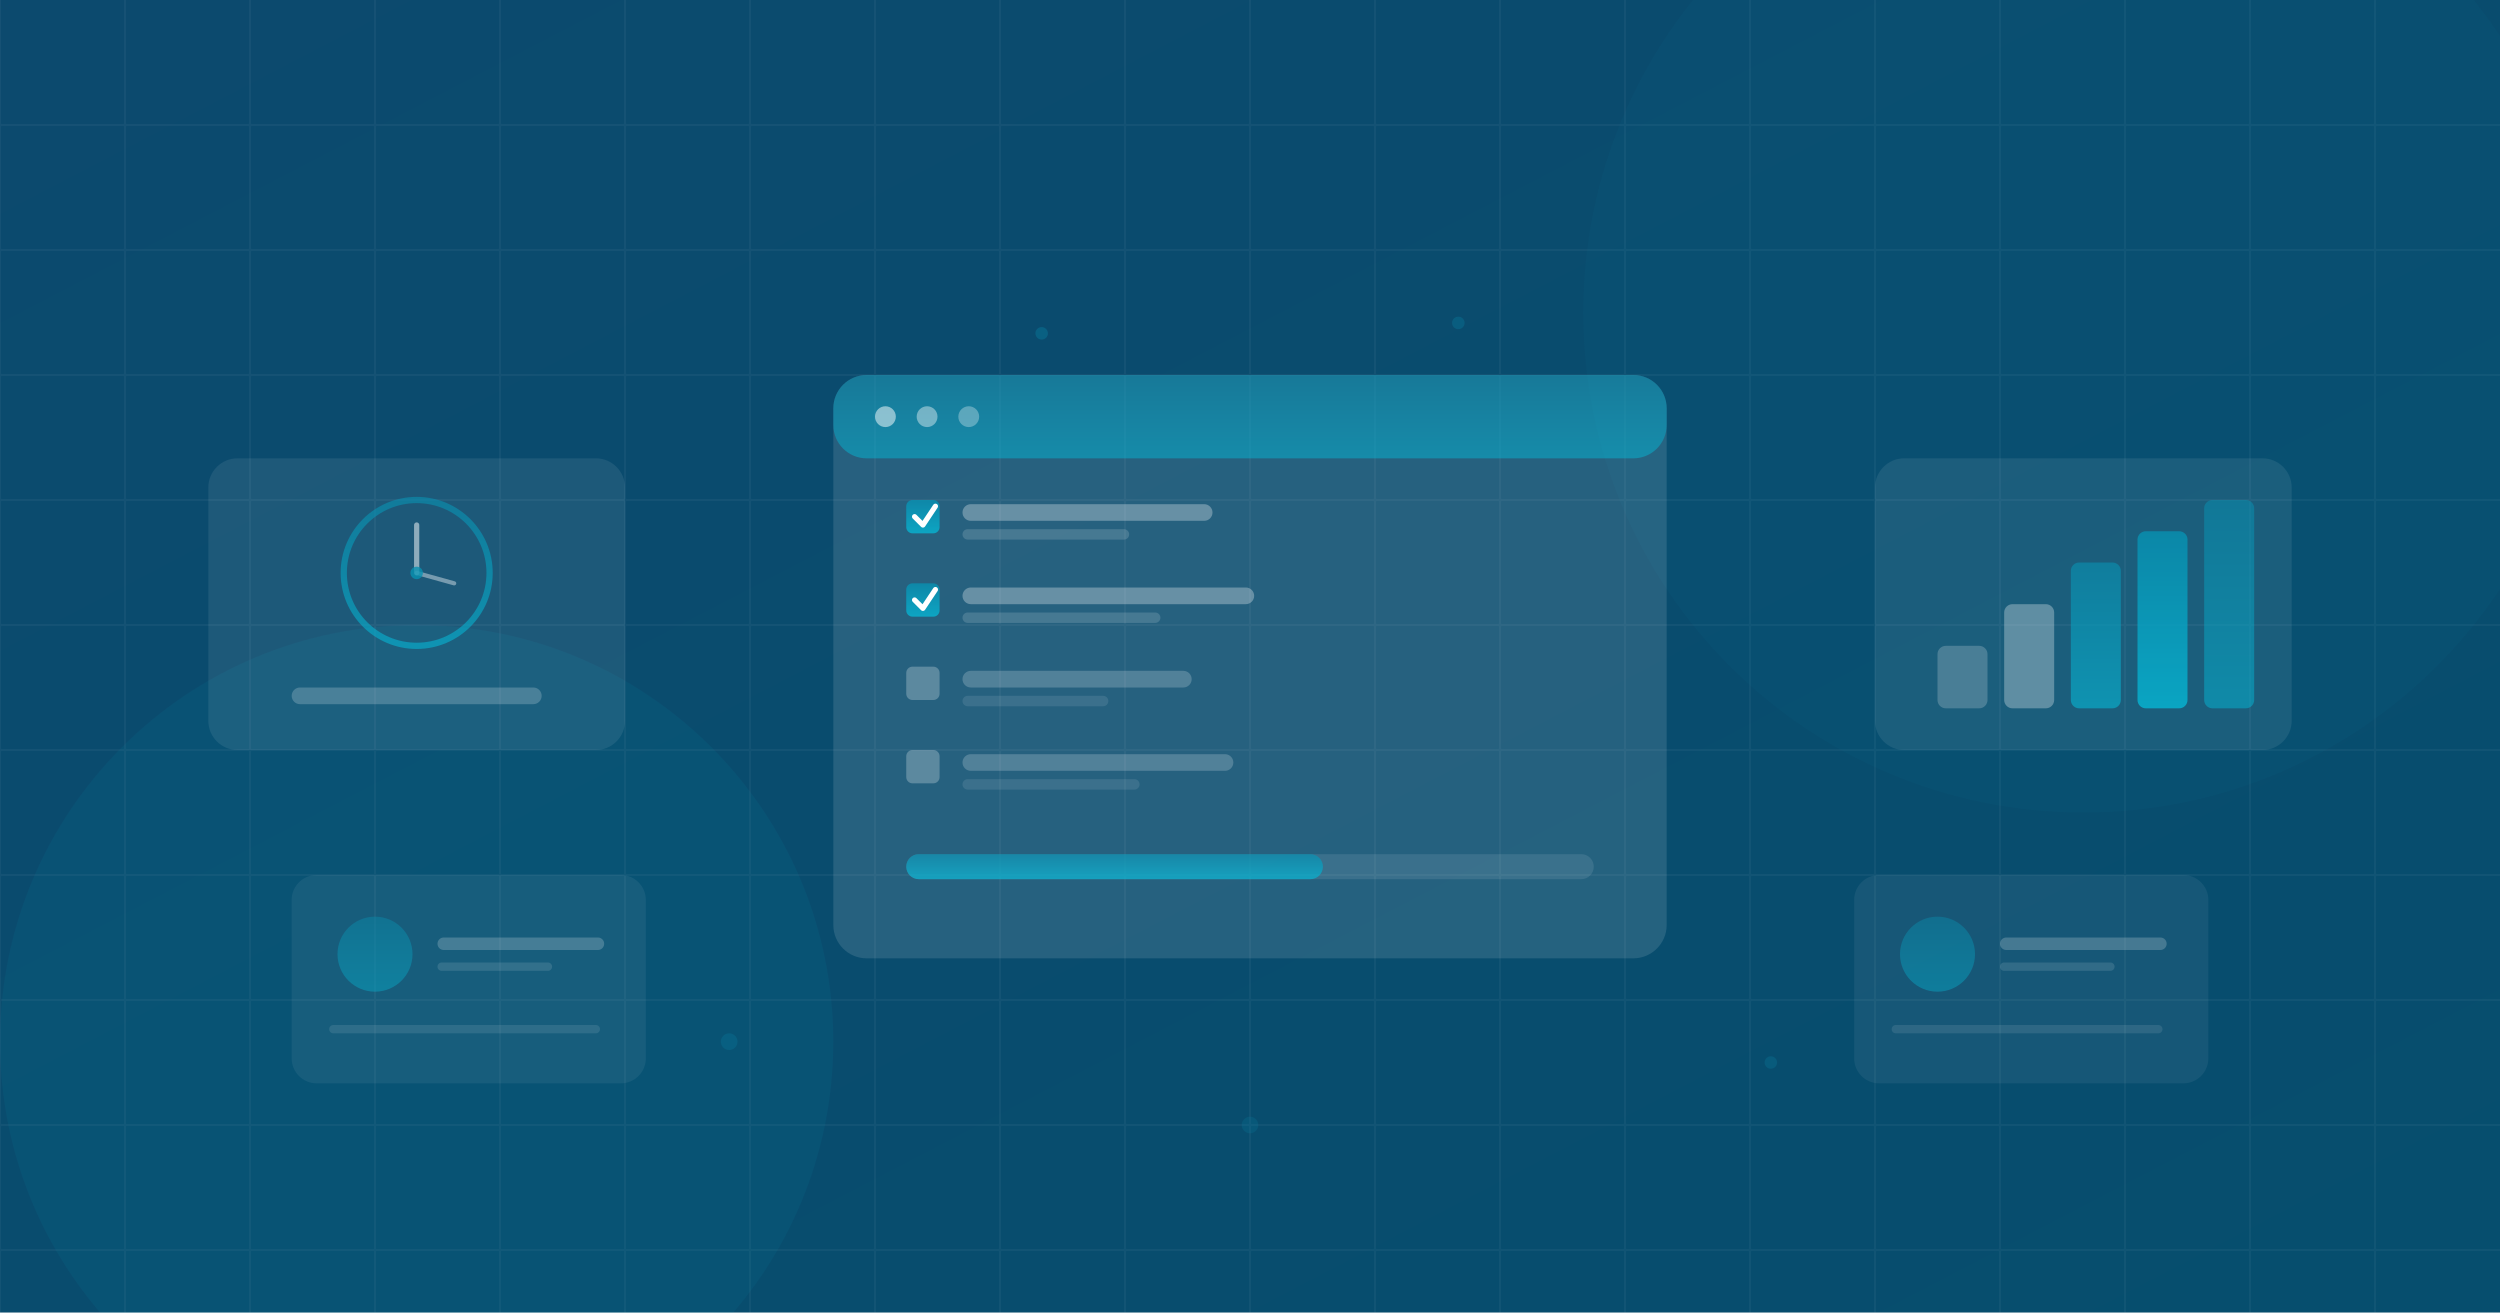
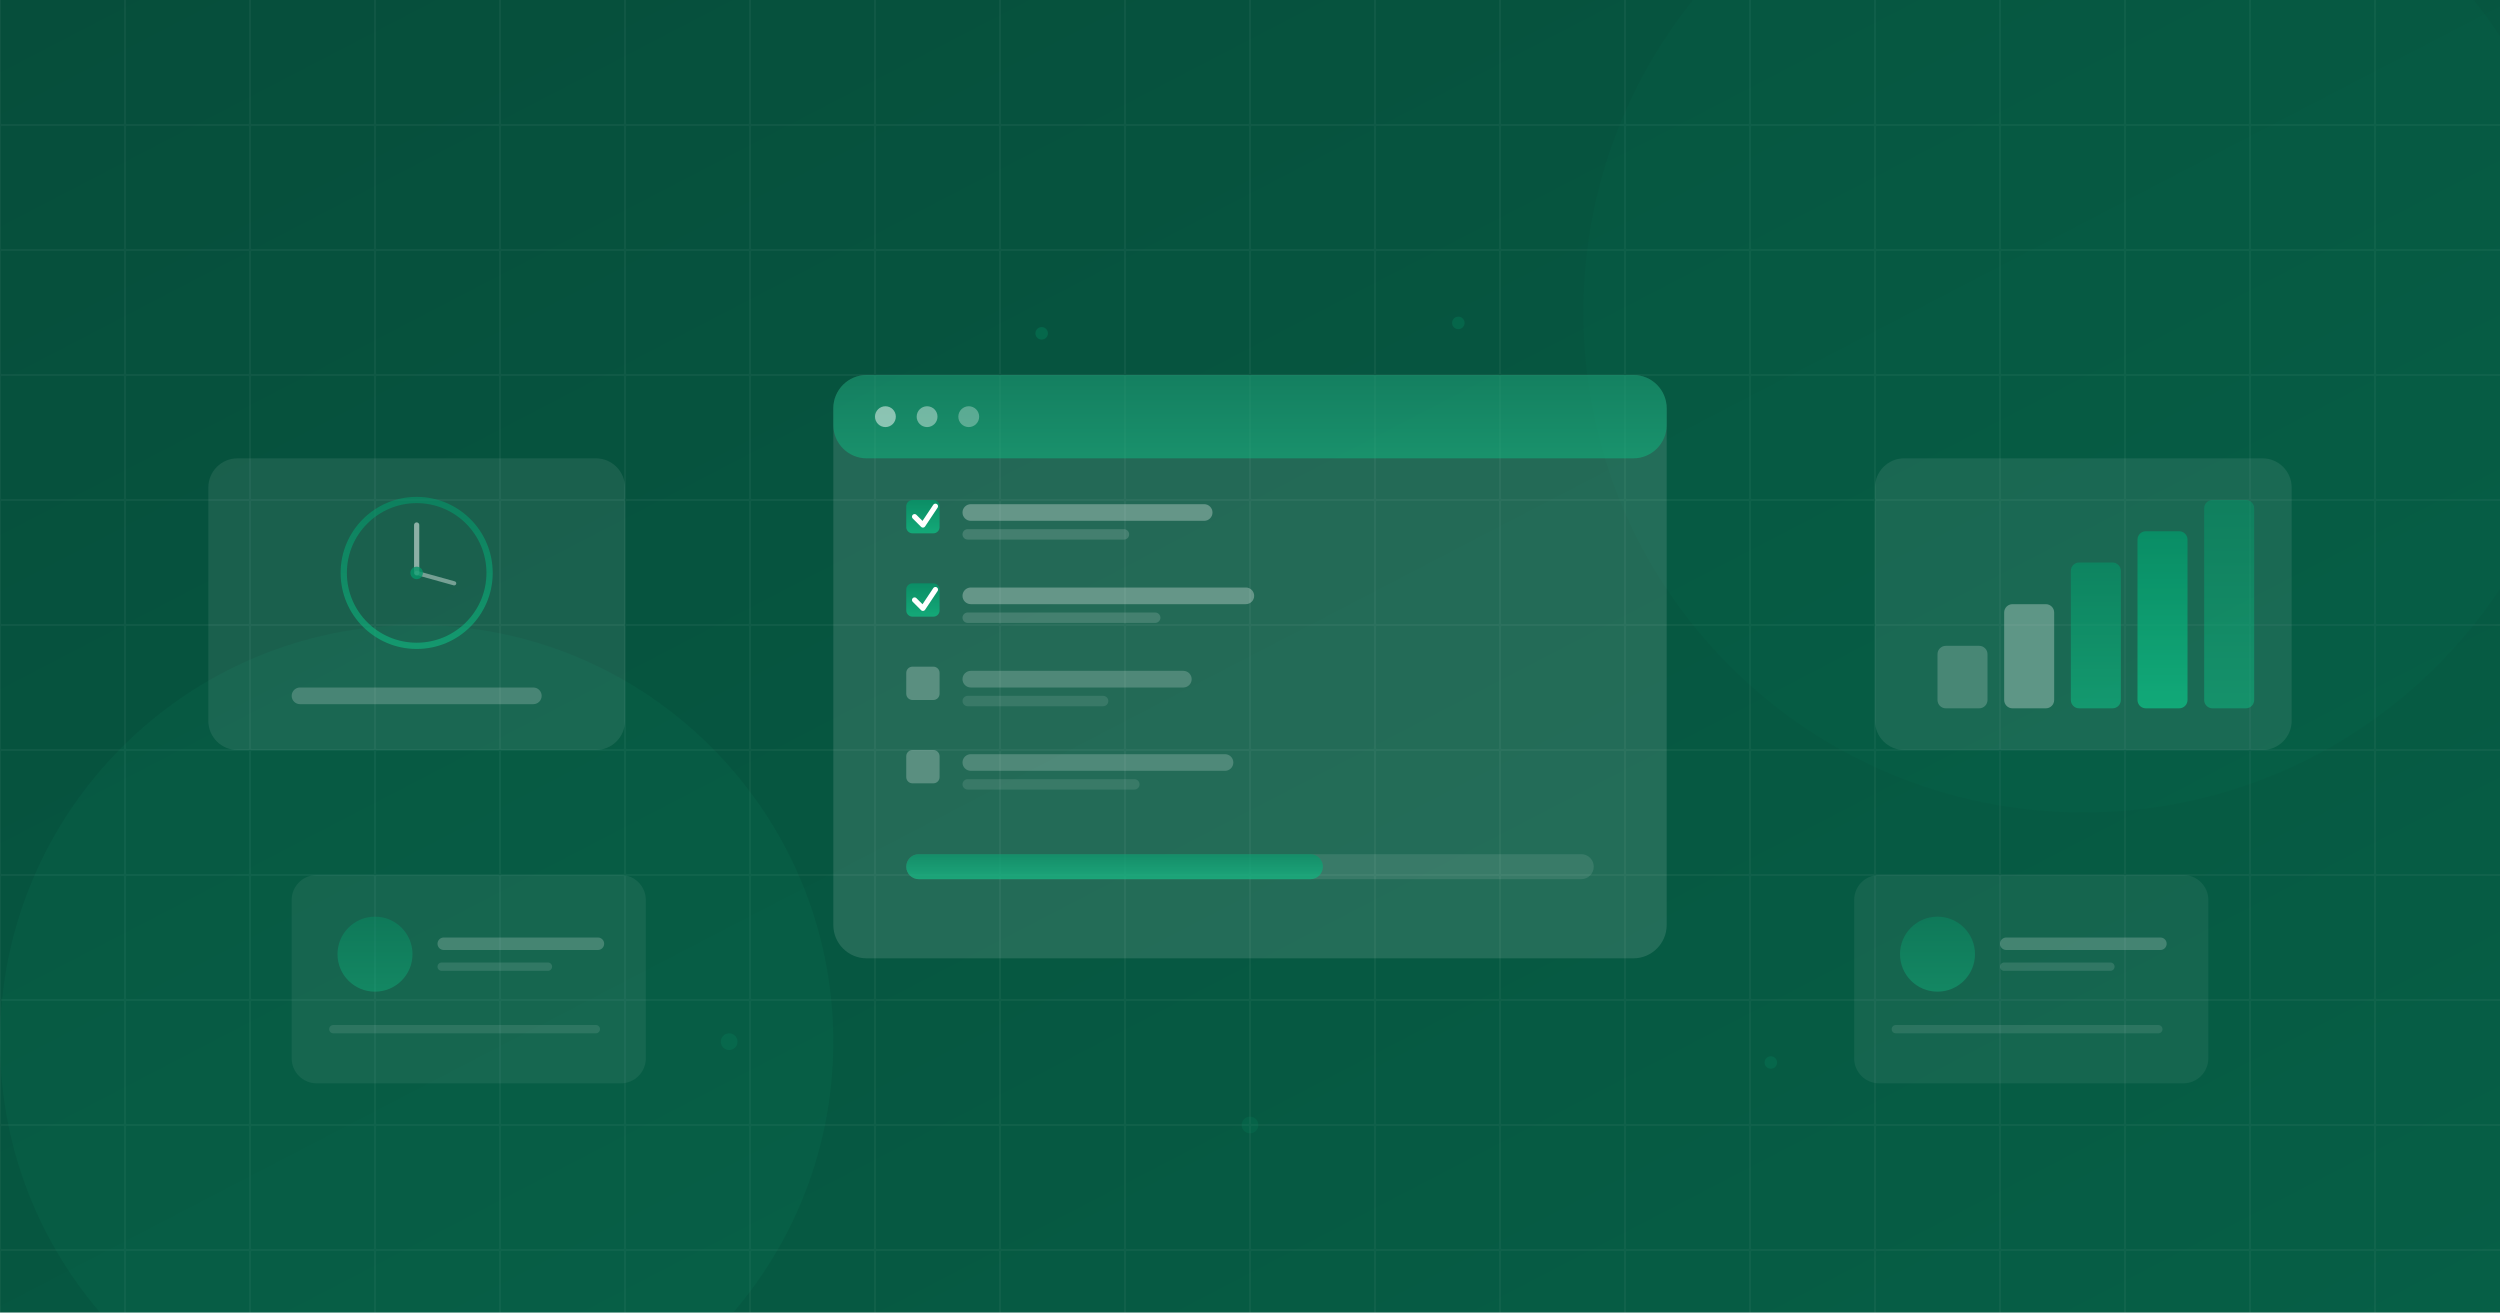
<svg xmlns="http://www.w3.org/2000/svg" viewBox="0 0 1200 630">
  <defs>
    <linearGradient id="bg_productiviteit" x1="0%" y1="0%" x2="100%" y2="100%">
-       <stop offset="0%" style="stop-color:#0c4a6e" />
-       <stop offset="100%" style="stop-color:#064e6e" />
+       <stop offset="0%" style="stop-color:#064E3B" />
+       <stop offset="100%" style="stop-color:#065F46" />
    </linearGradient>
    <linearGradient id="tg_productiviteit" x1="0%" y1="0%" x2="0%" y2="100%">
-       <stop offset="0%" style="stop-color:#0891b2" />
-       <stop offset="100%" style="stop-color:#06b6d4" />
+       <stop offset="0%" style="stop-color:#059669" />
+       <stop offset="100%" style="stop-color:#10B981" />
    </linearGradient>
  </defs>
  <rect width="1200" height="630" fill="url(#bg_productiviteit)" />
  <g opacity="0.04" stroke="#ffffff" stroke-width="1">
    <line x1="0" y1="0" x2="0" y2="630" />
    <line x1="60" y1="0" x2="60" y2="630" />
    <line x1="120" y1="0" x2="120" y2="630" />
    <line x1="180" y1="0" x2="180" y2="630" />
    <line x1="240" y1="0" x2="240" y2="630" />
    <line x1="300" y1="0" x2="300" y2="630" />
    <line x1="360" y1="0" x2="360" y2="630" />
    <line x1="420" y1="0" x2="420" y2="630" />
    <line x1="480" y1="0" x2="480" y2="630" />
    <line x1="540" y1="0" x2="540" y2="630" />
    <line x1="600" y1="0" x2="600" y2="630" />
    <line x1="660" y1="0" x2="660" y2="630" />
    <line x1="720" y1="0" x2="720" y2="630" />
    <line x1="780" y1="0" x2="780" y2="630" />
    <line x1="840" y1="0" x2="840" y2="630" />
    <line x1="900" y1="0" x2="900" y2="630" />
    <line x1="960" y1="0" x2="960" y2="630" />
    <line x1="1020" y1="0" x2="1020" y2="630" />
    <line x1="1080" y1="0" x2="1080" y2="630" />
    <line x1="1140" y1="0" x2="1140" y2="630" />
    <line x1="0" y1="60" x2="1200" y2="60" />
    <line x1="0" y1="120" x2="1200" y2="120" />
    <line x1="0" y1="180" x2="1200" y2="180" />
    <line x1="0" y1="240" x2="1200" y2="240" />
    <line x1="0" y1="300" x2="1200" y2="300" />
    <line x1="0" y1="360" x2="1200" y2="360" />
    <line x1="0" y1="420" x2="1200" y2="420" />
    <line x1="0" y1="480" x2="1200" y2="480" />
    <line x1="0" y1="540" x2="1200" y2="540" />
    <line x1="0" y1="600" x2="1200" y2="600" />
  </g>
-   <circle cx="200" cy="500" r="200" fill="#06b6d4" opacity="0.06" />
-   <circle cx="1000" cy="150" r="240" fill="#0891b2" opacity="0.05" />
+   <circle cx="200" cy="500" r="200" fill="#10B981" opacity="0.06" />
+   <circle cx="1000" cy="150" r="240" fill="#059669" opacity="0.05" />
  <rect x="400" y="180" width="400" height="280" rx="16" fill="#ffffff" opacity="0.12" />
  <rect x="400" y="180" width="400" height="40" rx="16" fill="url(#tg_productiviteit)" opacity="0.5" />
  <circle cx="425" cy="200" r="5" fill="#ffffff" opacity="0.5" />
  <circle cx="445" cy="200" r="5" fill="#ffffff" opacity="0.4" />
  <circle cx="465" cy="200" r="5" fill="#ffffff" opacity="0.3" />
  <rect x="435" y="240" width="16" height="16" rx="3" fill="url(#tg_productiviteit)" opacity="0.8" />
  <rect x="462" y="242" width="120" height="8" rx="4" fill="#ffffff" opacity="0.3" />
  <rect x="462" y="254" width="80" height="5" rx="2.5" fill="#ffffff" opacity="0.15" />
  <rect x="435" y="280" width="16" height="16" rx="3" fill="url(#tg_productiviteit)" opacity="0.8" />
  <rect x="462" y="282" width="140" height="8" rx="4" fill="#ffffff" opacity="0.3" />
  <rect x="462" y="294" width="95" height="5" rx="2.5" fill="#ffffff" opacity="0.15" />
  <rect x="435" y="320" width="16" height="16" rx="3" fill="#ffffff" opacity="0.25" />
  <rect x="462" y="322" width="110" height="8" rx="4" fill="#ffffff" opacity="0.2" />
  <rect x="462" y="334" width="70" height="5" rx="2.5" fill="#ffffff" opacity="0.1" />
  <rect x="435" y="360" width="16" height="16" rx="3" fill="#ffffff" opacity="0.25" />
  <rect x="462" y="362" width="130" height="8" rx="4" fill="#ffffff" opacity="0.2" />
  <rect x="462" y="374" width="85" height="5" rx="2.5" fill="#ffffff" opacity="0.1" />
  <rect x="435" y="410" width="330" height="12" rx="6" fill="#ffffff" opacity="0.1" />
  <rect x="435" y="410" width="200" height="12" rx="6" fill="url(#tg_productiviteit)" opacity="0.7" />
  <path d="M439 248 L443 252 L449 243" stroke="#ffffff" stroke-width="2.5" fill="none" stroke-linecap="round" stroke-linejoin="round" />
  <path d="M439 288 L443 292 L449 283" stroke="#ffffff" stroke-width="2.5" fill="none" stroke-linecap="round" stroke-linejoin="round" />
  <rect x="100" y="220" width="200" height="140" rx="14" fill="#ffffff" opacity="0.08" />
  <circle cx="200" cy="275" r="35" fill="none" stroke="url(#tg_productiviteit)" stroke-width="3" opacity="0.6" />
  <line x1="200" y1="275" x2="200" y2="252" stroke="#ffffff" stroke-width="2.5" opacity="0.5" stroke-linecap="round" />
  <line x1="200" y1="275" x2="218" y2="280" stroke="#ffffff" stroke-width="2" opacity="0.4" stroke-linecap="round" />
-   <circle cx="200" cy="275" r="3" fill="#0891b2" opacity="0.8" />
+   <circle cx="200" cy="275" r="3" fill="#059669" opacity="0.8" />
  <rect x="140" y="330" width="120" height="8" rx="4" fill="#ffffff" opacity="0.2" />
  <rect x="900" y="220" width="200" height="140" rx="14" fill="#ffffff" opacity="0.08" />
  <rect x="930" y="310" width="24" height="30" rx="4" fill="#ffffff" opacity="0.2" />
  <rect x="962" y="290" width="24" height="50" rx="4" fill="#ffffff" opacity="0.3" />
  <rect x="994" y="270" width="24" height="70" rx="4" fill="url(#tg_productiviteit)" opacity="0.6" />
  <rect x="1026" y="255" width="24" height="85" rx="4" fill="url(#tg_productiviteit)" opacity="0.8" />
  <rect x="1058" y="240" width="24" height="100" rx="4" fill="url(#tg_productiviteit)" opacity="0.5" />
  <rect x="140" y="420" width="170" height="100" rx="12" fill="#ffffff" opacity="0.06" />
  <circle cx="180" cy="458" r="18" fill="url(#tg_productiviteit)" opacity="0.4" />
  <rect x="210" y="450" width="80" height="6" rx="3" fill="#ffffff" opacity="0.2" />
  <rect x="210" y="462" width="55" height="4" rx="2" fill="#ffffff" opacity="0.12" />
  <rect x="158" y="492" width="130" height="4" rx="2" fill="#ffffff" opacity="0.1" />
  <rect x="890" y="420" width="170" height="100" rx="12" fill="#ffffff" opacity="0.06" />
  <circle cx="930" cy="458" r="18" fill="url(#tg_productiviteit)" opacity="0.4" />
  <rect x="960" y="450" width="80" height="6" rx="3" fill="#ffffff" opacity="0.2" />
  <rect x="960" y="462" width="55" height="4" rx="2" fill="#ffffff" opacity="0.12" />
  <rect x="908" y="492" width="130" height="4" rx="2" fill="#ffffff" opacity="0.1" />
-   <circle cx="500" cy="160" r="3" fill="#0891b2" opacity="0.3" />
-   <circle cx="700" cy="155" r="3" fill="#0891b2" opacity="0.25" />
-   <circle cx="350" cy="500" r="4" fill="#0891b2" opacity="0.2" />
-   <circle cx="850" cy="510" r="3" fill="#0891b2" opacity="0.2" />
-   <circle cx="600" cy="540" r="4" fill="#0891b2" opacity="0.15" />
+   <circle cx="500" cy="160" r="3" fill="#059669" opacity="0.3" />
+   <circle cx="700" cy="155" r="3" fill="#059669" opacity="0.25" />
+   <circle cx="350" cy="500" r="4" fill="#059669" opacity="0.2" />
+   <circle cx="850" cy="510" r="3" fill="#059669" opacity="0.2" />
+   <circle cx="600" cy="540" r="4" fill="#059669" opacity="0.15" />
</svg>
